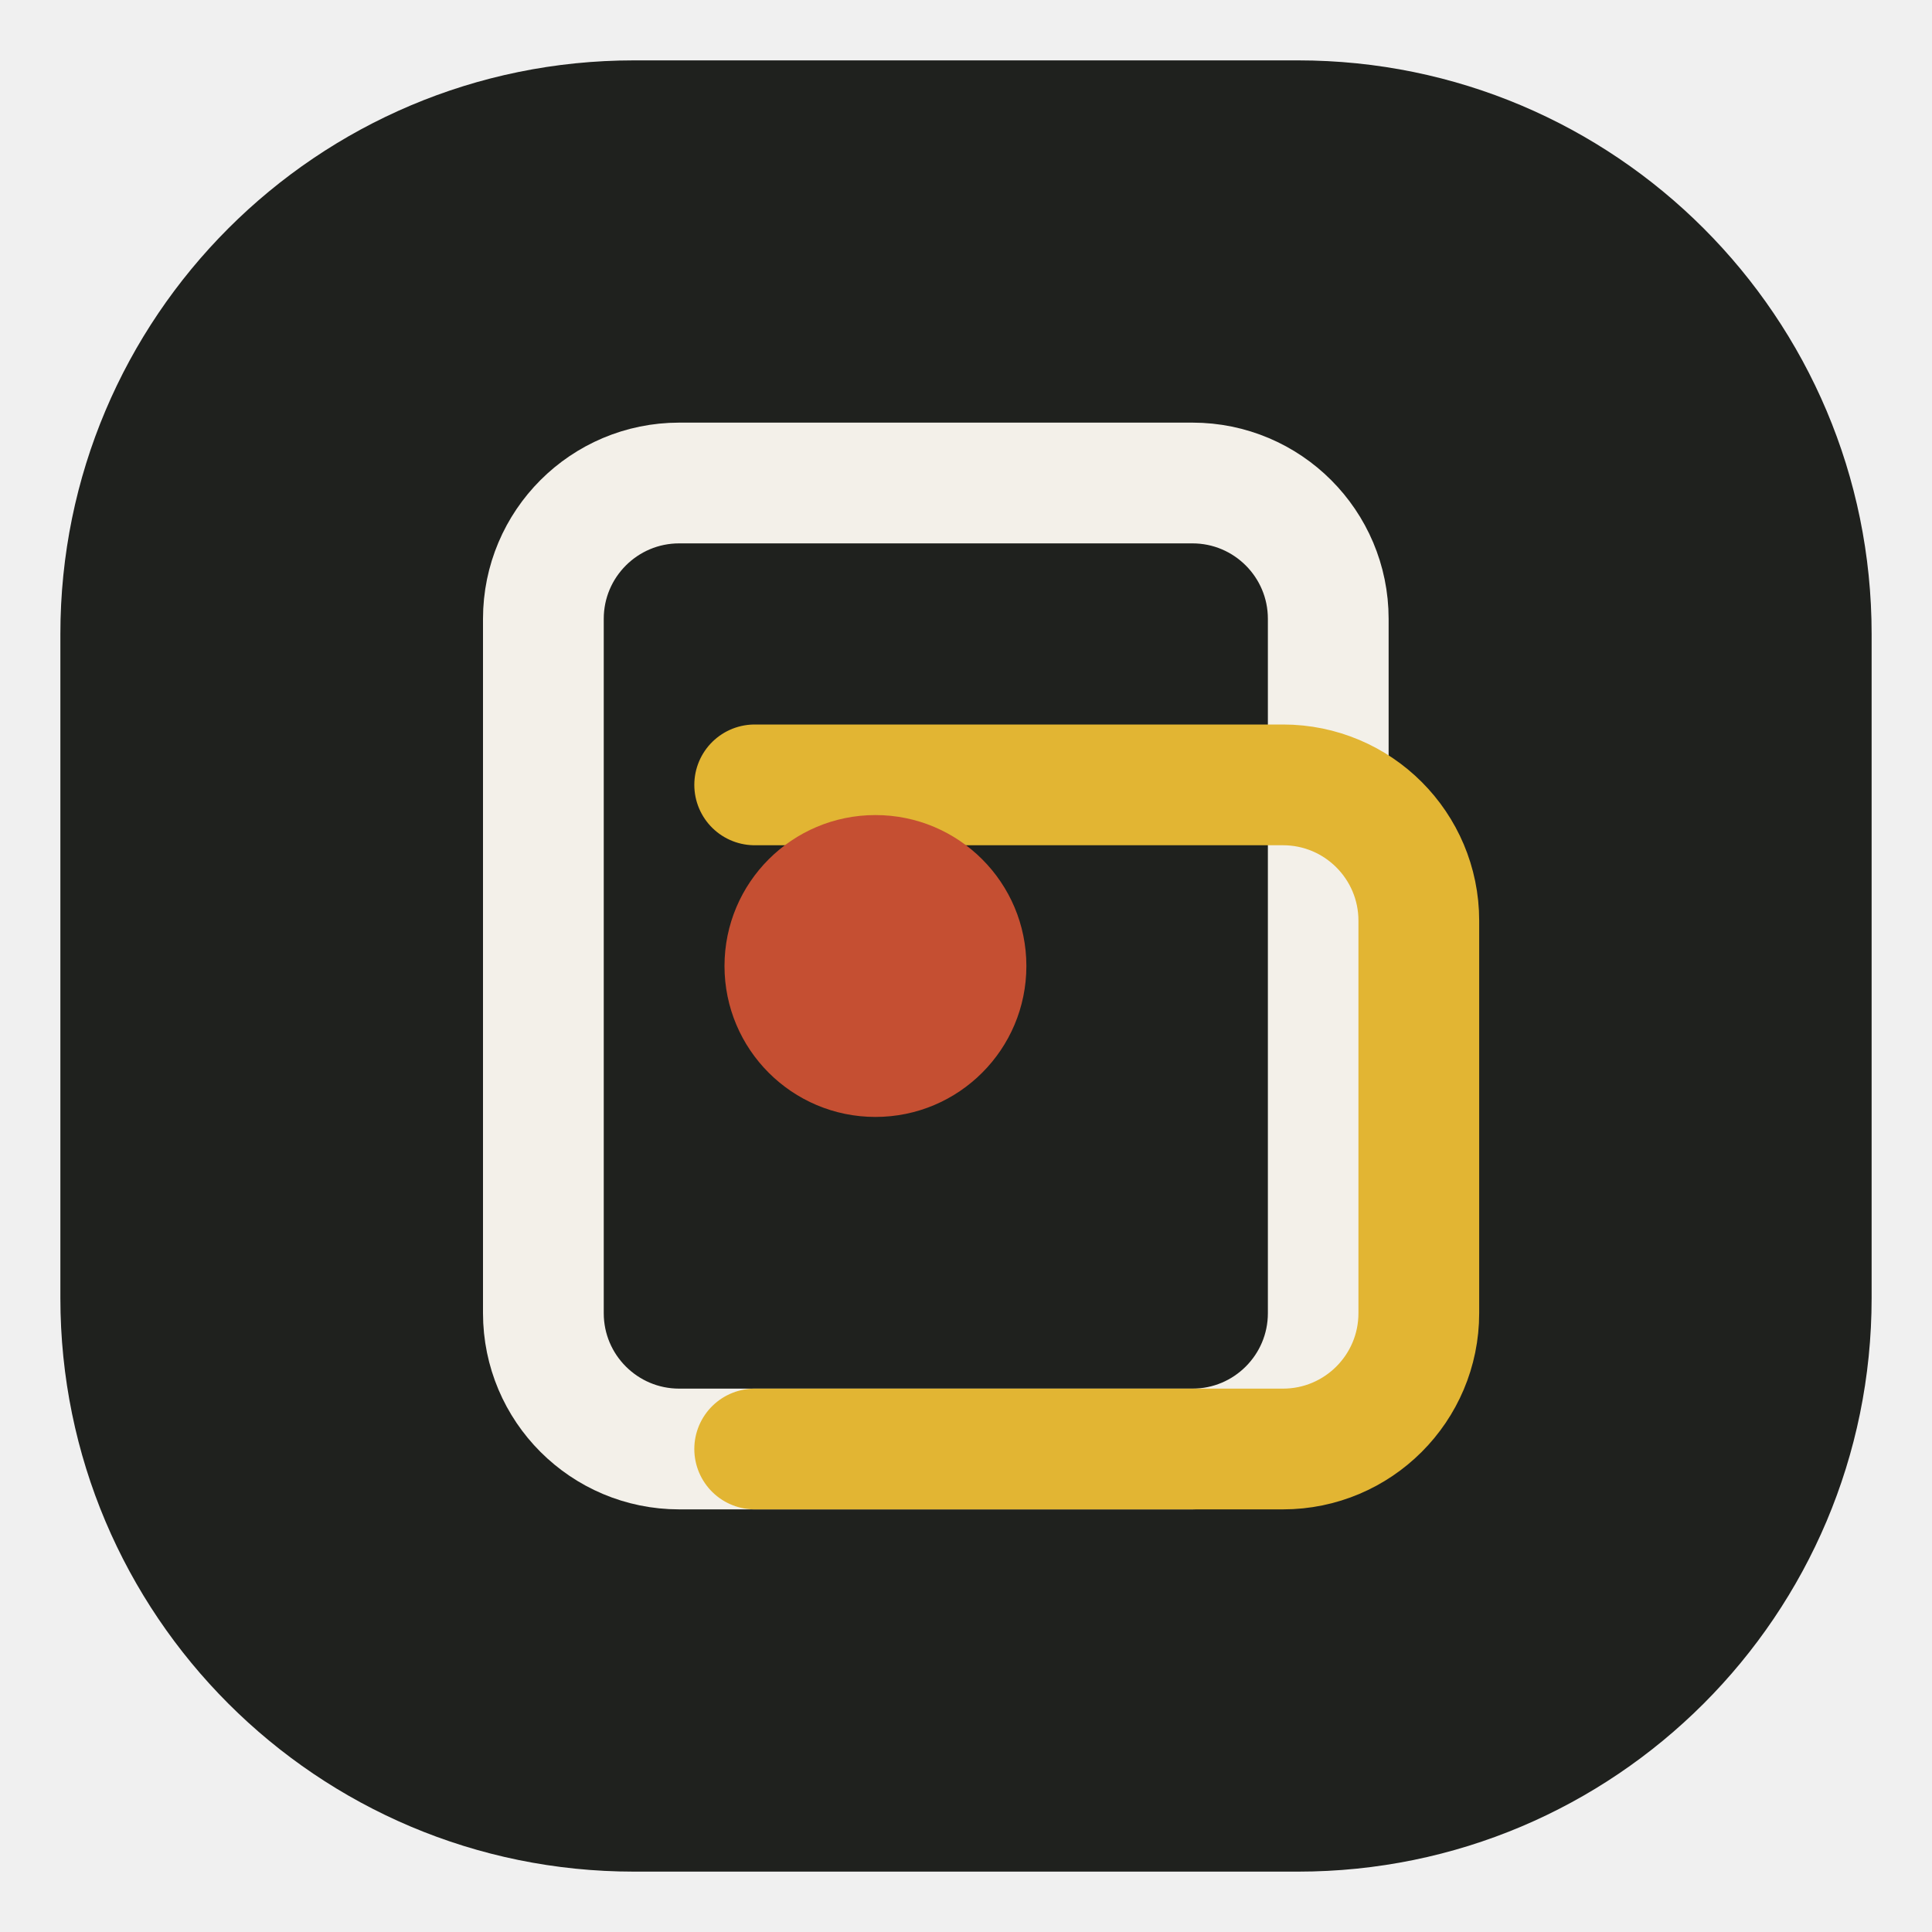
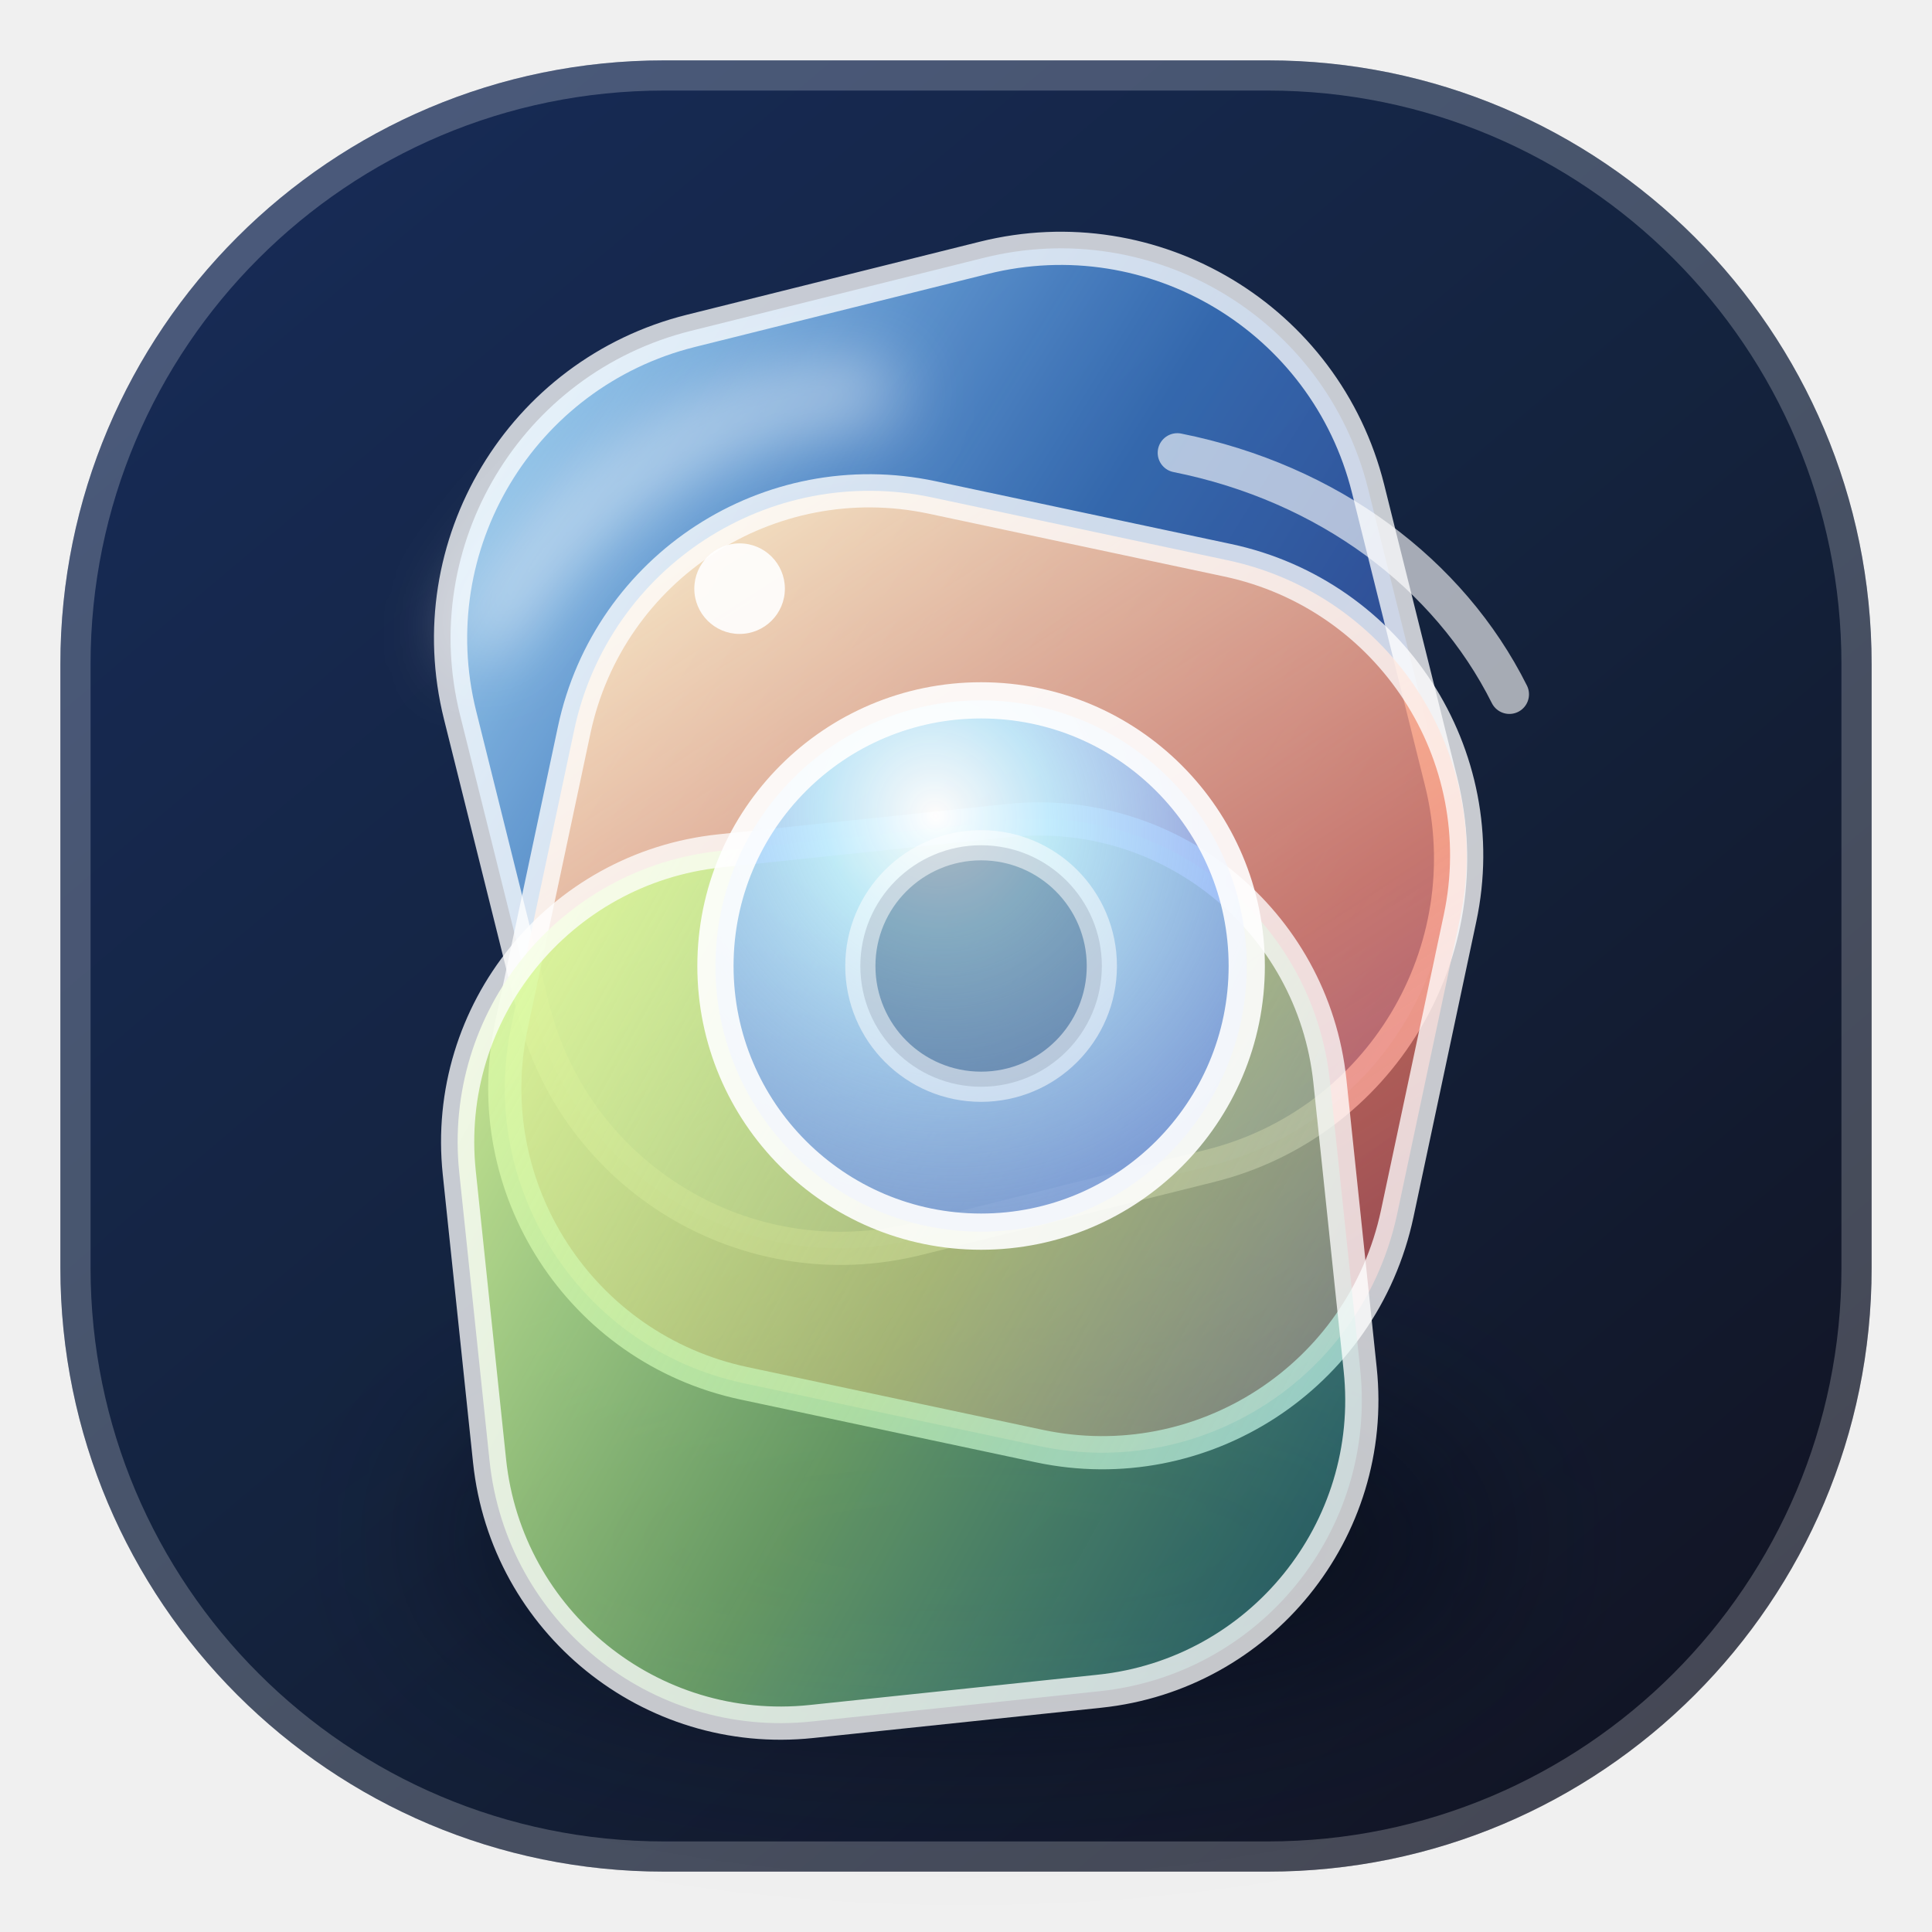
- <svg xmlns="http://www.w3.org/2000/svg" viewBox="0 0 64 64">
-   <rect x="2" y="2" width="60" height="60" rx="19" fill="#1f211e" />
-   <path d="M18 20.5A4.5 4.5 0 0 1 22.5 16h17A4.5 4.5 0 0 1 44 20.5v23a4.5 4.5 0 0 1-4.5 4.5h-17a4.5 4.5 0 0 1-4.5-4.5z" fill="none" stroke="#f3f0e9" stroke-width="4" />
-   <path d="M25 26h17.5A4.5 4.5 0 0 1 47 30.5v13a4.5 4.5 0 0 1-4.5 4.5H25" fill="none" stroke="#e2b533" stroke-width="4" stroke-linecap="round" />
-   <circle cx="29" cy="32" r="5" fill="#c54f32" />
+ <svg xmlns="http://www.w3.org/2000/svg" viewBox="0 0 64 64" fill="none">
+   <defs>
+     <linearGradient id="night" x1="8" y1="3" x2="57" y2="61" gradientUnits="userSpaceOnUse">
+       <stop stop-color="#172B57" />
+       <stop offset=".5" stop-color="#14233E" />
+       <stop offset="1" stop-color="#111322" />
+     </linearGradient>
+     <linearGradient id="glass-blue" x1="14" y1="13" x2="47" y2="47" gradientUnits="userSpaceOnUse">
+       <stop stop-color="#B7E8FF" stop-opacity=".94" />
+       <stop offset=".45" stop-color="#4D9DFF" stop-opacity=".56" />
+       <stop offset="1" stop-color="#5361FF" stop-opacity=".31" />
+     </linearGradient>
+     <linearGradient id="glass-coral" x1="20" y1="17" x2="56" y2="53" gradientUnits="userSpaceOnUse">
+       <stop stop-color="#FFF1CB" stop-opacity=".94" />
+       <stop offset=".48" stop-color="#FF8965" stop-opacity=".73" />
+       <stop offset="1" stop-color="#EF4C75" stop-opacity=".42" />
+     </linearGradient>
+     <linearGradient id="glass-lime" x1="10" y1="35" x2="43" y2="58" gradientUnits="userSpaceOnUse">
+       <stop stop-color="#E8FF9E" stop-opacity=".94" />
+       <stop offset=".52" stop-color="#9CE889" stop-opacity=".62" />
+       <stop offset="1" stop-color="#45C8D0" stop-opacity=".36" />
+     </linearGradient>
+     <radialGradient id="core" cx="0" cy="0" r="1" gradientTransform="matrix(7 15 -14 6.53 31 27)" gradientUnits="userSpaceOnUse">
+       <stop stop-color="#FFF" stop-opacity=".96" />
+       <stop offset=".24" stop-color="#BEEBFF" stop-opacity=".92" />
+       <stop offset="1" stop-color="#5277FA" stop-opacity=".58" />
+     </radialGradient>
+     <filter id="shadow" x="5" y="6" width="55" height="58" color-interpolation-filters="sRGB" filterUnits="userSpaceOnUse">
+       <feGaussianBlur stdDeviation="3" />
+     </filter>
+     <filter id="shine" x="8" y="8" width="48" height="49" color-interpolation-filters="sRGB" filterUnits="userSpaceOnUse">
+       <feGaussianBlur stdDeviation="1.2" />
+     </filter>
+   </defs>
+   <rect x="2" y="2" width="60" height="60" rx="20" fill="url(#night)" />
+   <rect x="2.5" y="2.5" width="59" height="59" rx="19.5" stroke="#FFF" stroke-opacity=".22" />
+   <ellipse cx="32" cy="51" fill="#050913" opacity=".62" rx="17" ry="5" filter="url(#shadow)" />
+   <g stroke="#FFF" stroke-opacity=".76" stroke-width="1.1">
+     <rect x="12.7" y="13.5" width="31" height="31" rx="10.5" fill="url(#glass-blue)" transform="rotate(-14 12.7 13.5)" />
+     <rect x="21.1" y="14.4" width="30" height="30" rx="10" fill="url(#glass-coral)" transform="rotate(12 21.1 14.4)" />
+     <rect x="14.2" y="29.2" width="29" height="29" rx="9.7" fill="url(#glass-lime)" transform="rotate(-6 14.2 29.2)" />
+   </g>
+   <circle cx="32.5" cy="32" r="8.8" fill="url(#core)" stroke="#FFF" stroke-opacity=".9" stroke-width="1.2" />
+   <circle cx="32.5" cy="32" r="4" fill="#17335B" fill-opacity=".34" stroke="#FFF" stroke-opacity=".52" />
+   <path d="M16 21c3-5 8-8 13-8" stroke="#FFF" stroke-linecap="round" stroke-opacity=".72" stroke-width="1.4" filter="url(#shine)" />
+   <path d="M39 15c5 1 9 4 11 8" stroke="#FFF" stroke-linecap="round" stroke-opacity=".62" stroke-width="1.3" />
+   <circle cx="24.5" cy="19.5" r="1.5" fill="#FFF" fill-opacity=".9" />
</svg>
